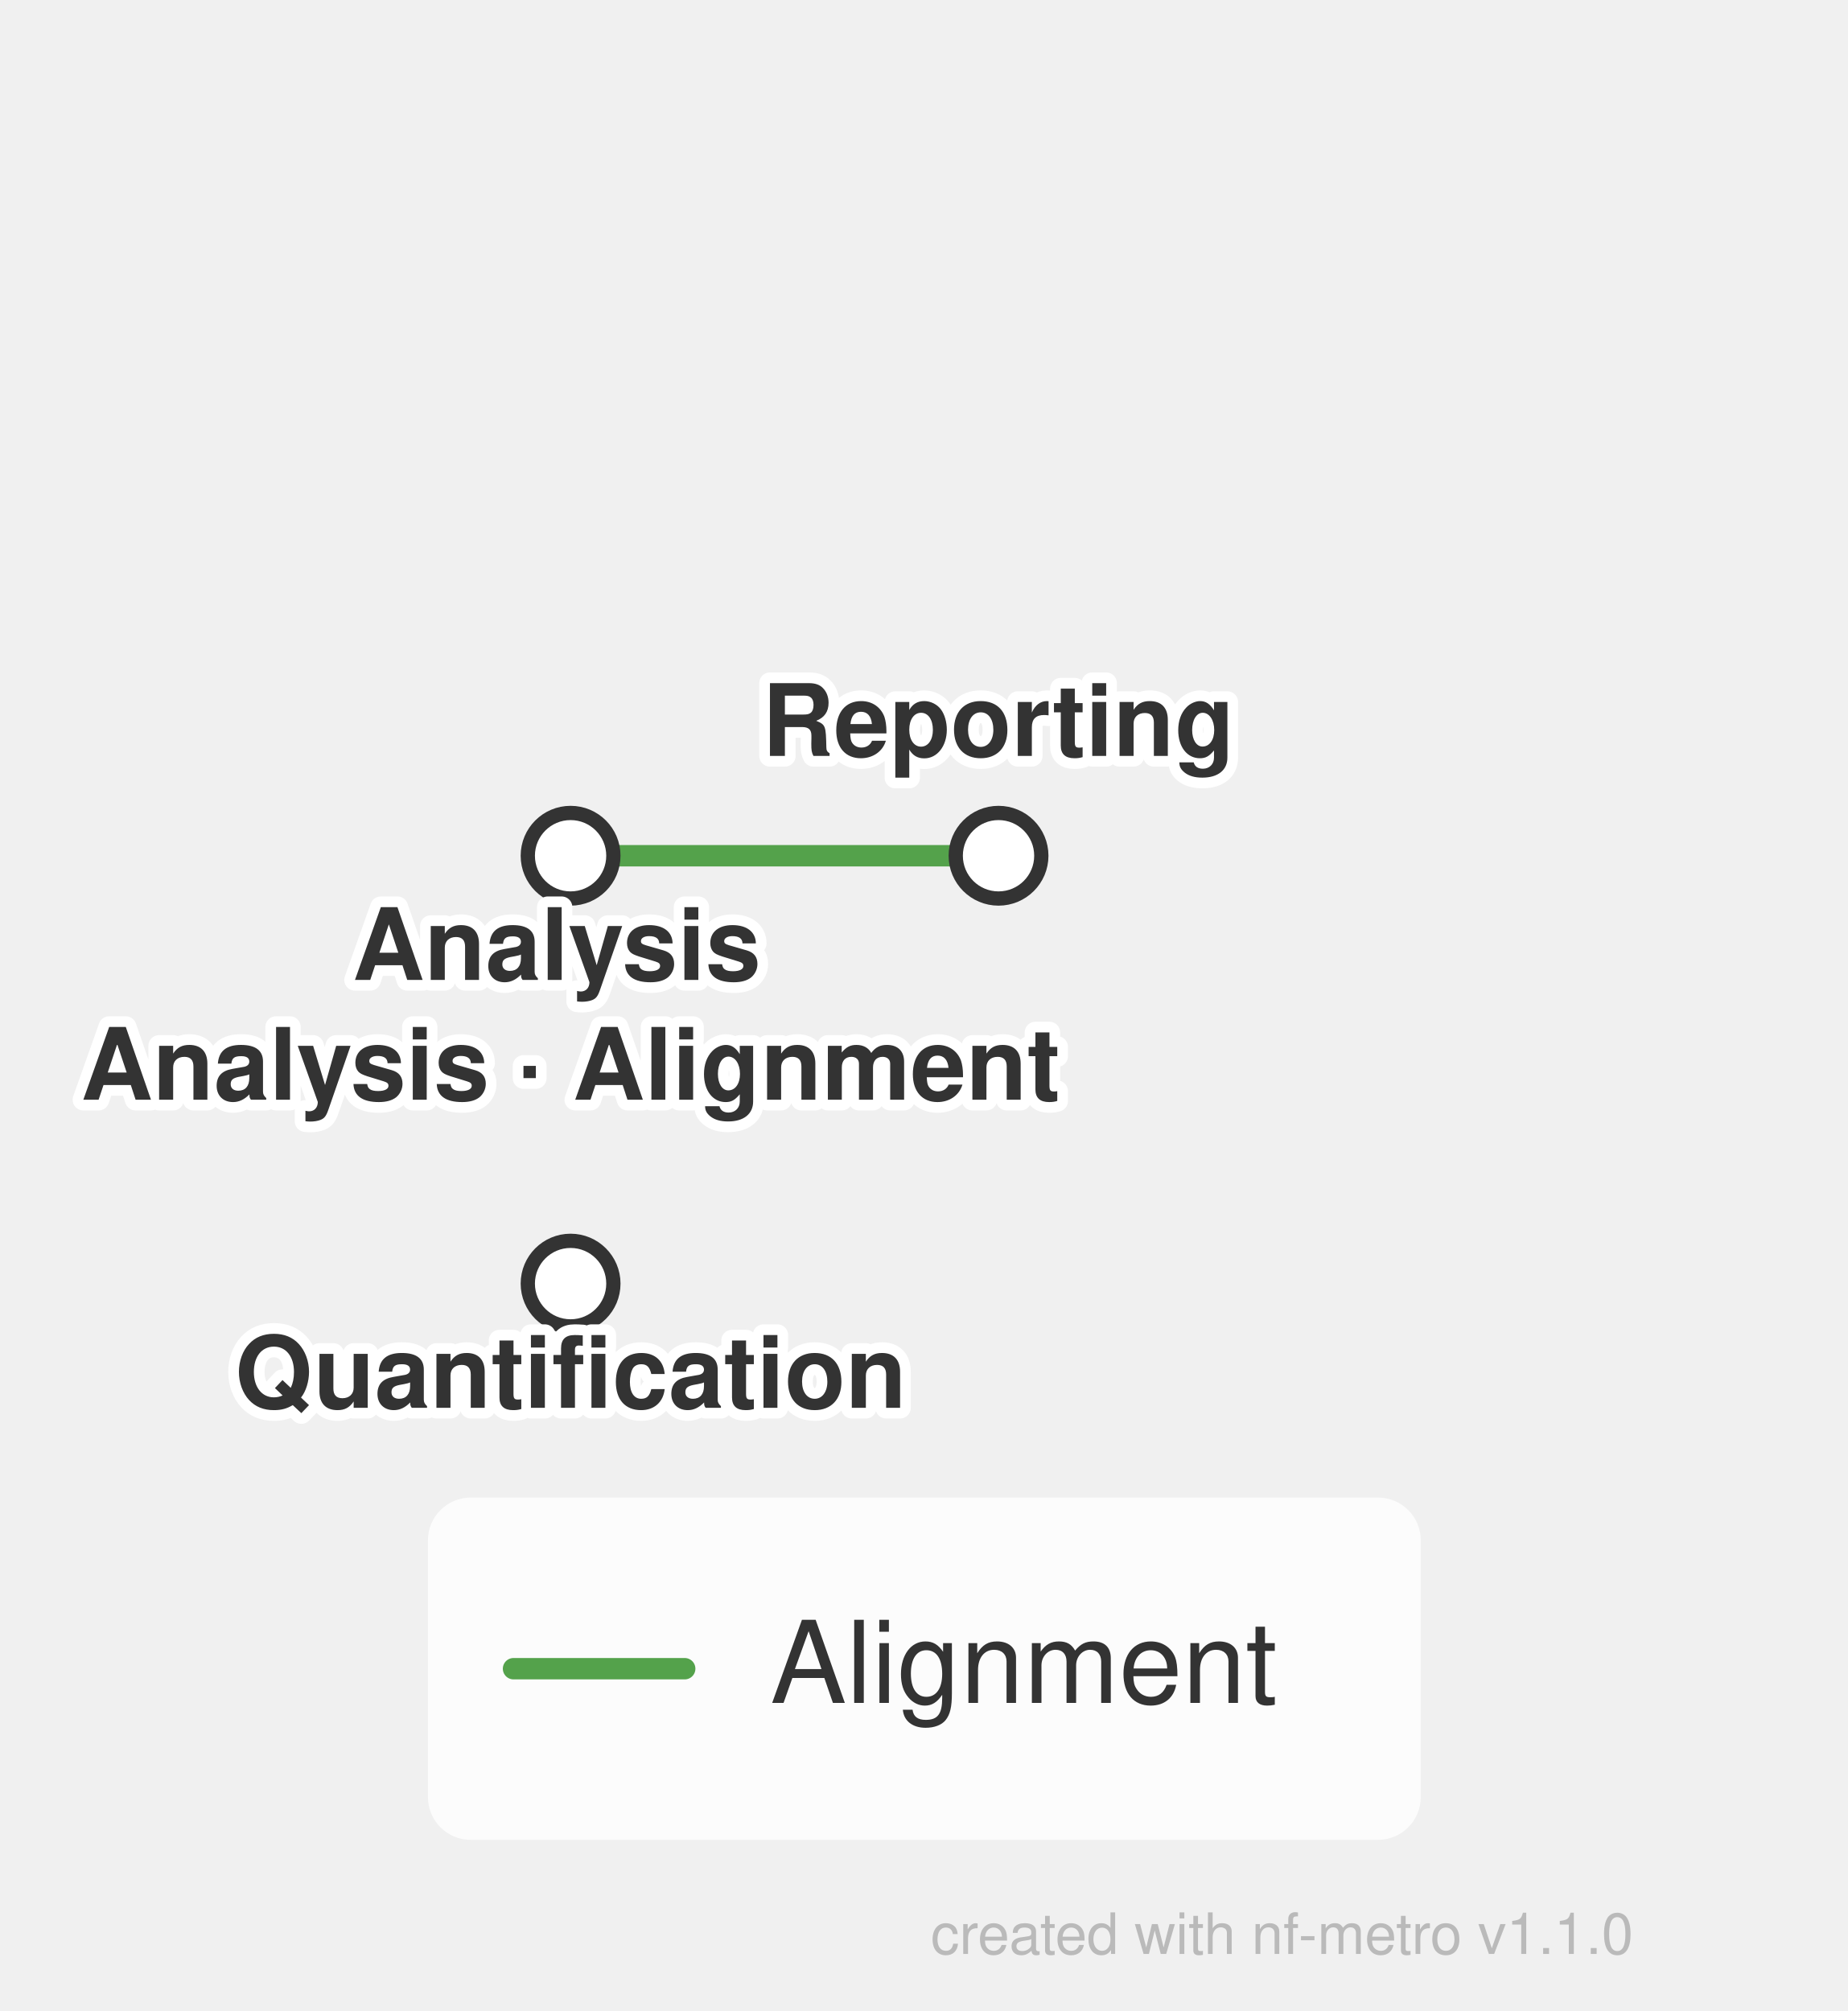
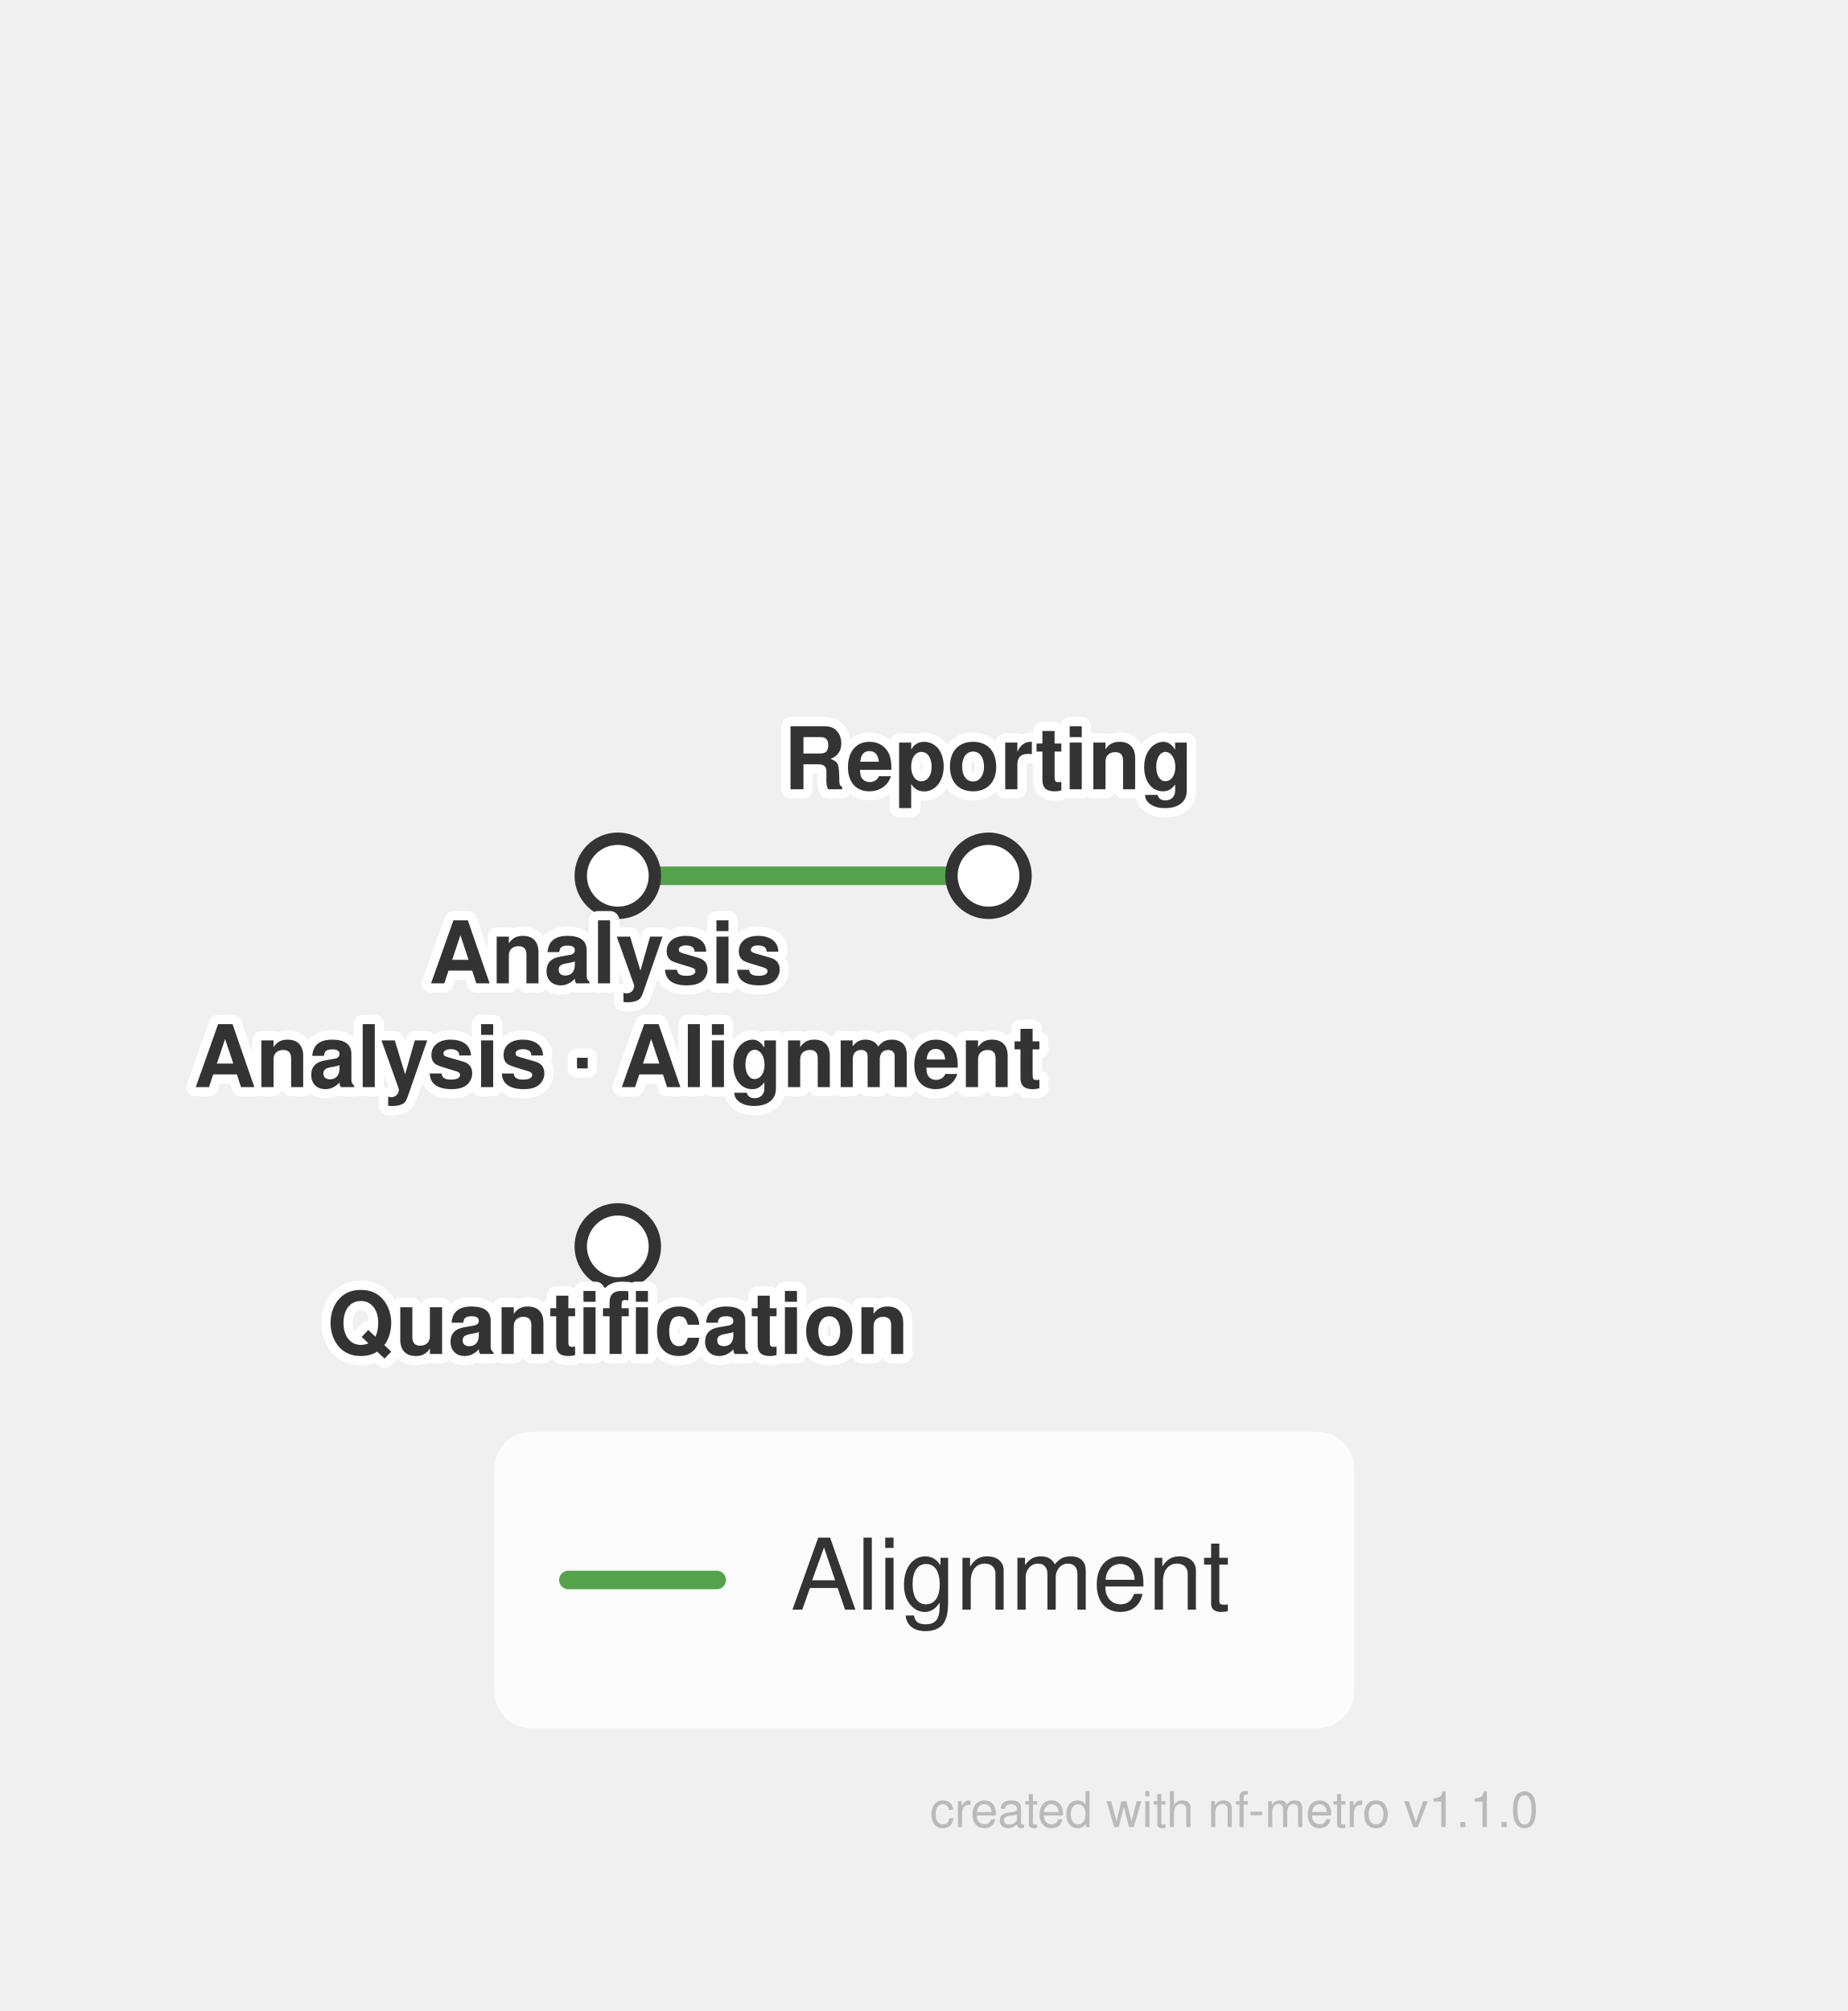
- <svg xmlns="http://www.w3.org/2000/svg" width="259" height="282" viewBox="0 0 259 282">
+ <svg xmlns="http://www.w3.org/2000/svg" width="259" height="282" viewBox="-20 0 299 282">
  <defs>
</defs>
  <style>.nf-metro-title { fill: var(--nfm-map-title-color, #111111); }
.nf-metro-station-label { fill: var(--nfm-map-label-color, #333333); }
.nf-metro-section-box { fill: var(--nfm-map-section-fill, #ededed); stroke: var(--nfm-map-section-stroke, #e6e6e6); }
.nf-metro-section-label { fill: var(--nfm-map-section-label-color, #666666); }
.nf-metro-group-label { fill: var(--nfm-map-section-label-color, #666666); }
.nf-metro-group-underline { stroke: var(--nfm-map-section-label-color, #666666); }
.nf-metro-legend-bg { fill: var(--nfm-map-legend-bg, rgba(255, 255, 255, 0.8)); }
.nf-metro-legend-text { fill: var(--nfm-map-legend-text-color, #333333); }
.nf-metro-marker-stroke { stroke: var(--nfm-map-marker-stroke, #333333); }
.nf-metro-label-halo { fill: var(--nfm-map-bg, #ffffff); stroke: var(--nfm-map-bg, #ffffff); }</style>
  <style>@media (prefers-color-scheme: dark) {
    .nf-metro-section-label { fill: #d0d0d0; }
    .nf-metro-section-num-circle { fill: #777777; }
    .nf-metro-title { fill: #ffffff; }
}
</style>
  <path d="M80.0,120.0 L140.0,120.0" stroke="#54A24B" stroke-width="3.0" stroke-linecap="round" class="metro-line-align" data-line-id="align" />
  <g class="nf-metro-station-group" data-node-id="g_generic_align_generic" data-node-cx="80.0" data-node-cy="120.0" data-node-r="6.0" data-node-groups="align" data-node-w="12.0" data-node-h="12.0" data-node-rx="6.0">
    <rect x="74.0" y="114.0" width="12.0" height="12.0" rx="6.0" ry="6.0" fill="#ffffff" stroke="#333333" stroke-width="2.0" class="nf-metro-station" data-station-id="g_generic_align_generic" data-station-lines="align" data-station-label="Analysis Analysis · Alignment" />
  </g>
  <g class="nf-metro-station-group" data-node-id="g_report_report" data-node-cx="140.0" data-node-cy="120.0" data-node-r="6.0" data-node-groups="align" data-node-w="12.0" data-node-h="12.0" data-node-rx="6.0">
    <rect x="134.0" y="114.0" width="12.0" height="12.0" rx="6.0" ry="6.0" fill="#ffffff" stroke="#333333" stroke-width="2.0" class="nf-metro-station" data-station-id="g_report_report" data-station-lines="align" data-station-label="Reporting" />
  </g>
  <g class="nf-metro-station-group" data-node-id="g_quantify_quantify" data-node-cx="80.0" data-node-cy="180.0" data-node-r="6.0" data-node-groups="" data-node-w="12.0" data-node-h="12.0" data-node-rx="6.0">
    <rect x="74.0" y="174.0" width="12.0" height="12.0" rx="6.0" ry="6.0" fill="#ffffff" stroke="#333333" stroke-width="2.0" class="nf-metro-station" data-station-id="g_quantify_quantify" data-station-lines="" data-station-label="Quantification" />
  </g>
  <text x="80.0" y="131.0" font-size="14.0" fill="#ffffff" stroke="#ffffff" stroke-width="3.0" stroke-linejoin="round" font-family="'Helvetica Neue', Helvetica, Arial, sans-serif" font-weight="bold" aria-hidden="true" class="nf-metro-label-halo" text-anchor="middle" dominant-baseline="hanging">
    <tspan x="80.0" dy="0em">Analysis</tspan>
    <tspan x="80.0" dy="1.2em">Analysis · Alignment</tspan>
  </text>
  <text x="80.0" y="131.0" font-size="14.0" fill="#333333" font-family="'Helvetica Neue', Helvetica, Arial, sans-serif" font-weight="bold" text-anchor="middle" dominant-baseline="hanging" data-station-id="g_generic_align_generic" class="nf-metro-station-label">
    <tspan x="80.0" dy="0em">Analysis</tspan>
    <tspan x="80.0" dy="1.2em">Analysis · Alignment</tspan>
  </text>
  <text x="80.0" y="191.0" font-size="14.0" fill="#ffffff" stroke="#ffffff" stroke-width="3.0" stroke-linejoin="round" font-family="'Helvetica Neue', Helvetica, Arial, sans-serif" font-weight="bold" aria-hidden="true" class="nf-metro-label-halo" text-anchor="middle" dominant-baseline="hanging">Quantification</text>
  <text x="80.0" y="191.0" font-size="14.0" fill="#333333" font-family="'Helvetica Neue', Helvetica, Arial, sans-serif" font-weight="bold" text-anchor="middle" dominant-baseline="hanging" data-station-id="g_quantify_quantify" class="nf-metro-station-label">Quantification</text>
  <text x="140.0" y="106.0" font-size="14.0" fill="#ffffff" stroke="#ffffff" stroke-width="3.0" stroke-linejoin="round" font-family="'Helvetica Neue', Helvetica, Arial, sans-serif" font-weight="bold" aria-hidden="true" class="nf-metro-label-halo" text-anchor="middle" dominant-baseline="auto">Reporting</text>
  <text x="140.0" y="106.0" font-size="14.0" fill="#333333" font-family="'Helvetica Neue', Helvetica, Arial, sans-serif" font-weight="bold" text-anchor="middle" dominant-baseline="auto" data-station-id="g_report_report" class="nf-metro-station-label">Reporting</text>
  <rect x="60.0" y="210.0" width="139.2" height="48.0" rx="6" ry="6" fill="rgba(255, 255, 255, 0.8)" class="nf-metro-legend-bg" />
  <path d="M72.0,234.0 L96.0,234.0" stroke="#54A24B" stroke-width="3.0" stroke-linecap="round" />
  <text x="108.0" y="234.0" font-size="16.0" fill="#333333" font-family="'Helvetica Neue', Helvetica, Arial, sans-serif" dy="0.3em" class="nf-metro-legend-text">Alignment</text>
  <text x="229.0" y="274.0" font-size="8" fill="rgba(150, 150, 150, 0.6)" font-family="'Helvetica Neue', Helvetica, Arial, sans-serif" text-anchor="end">created with nf-metro v1.1.0</text>
</svg>
